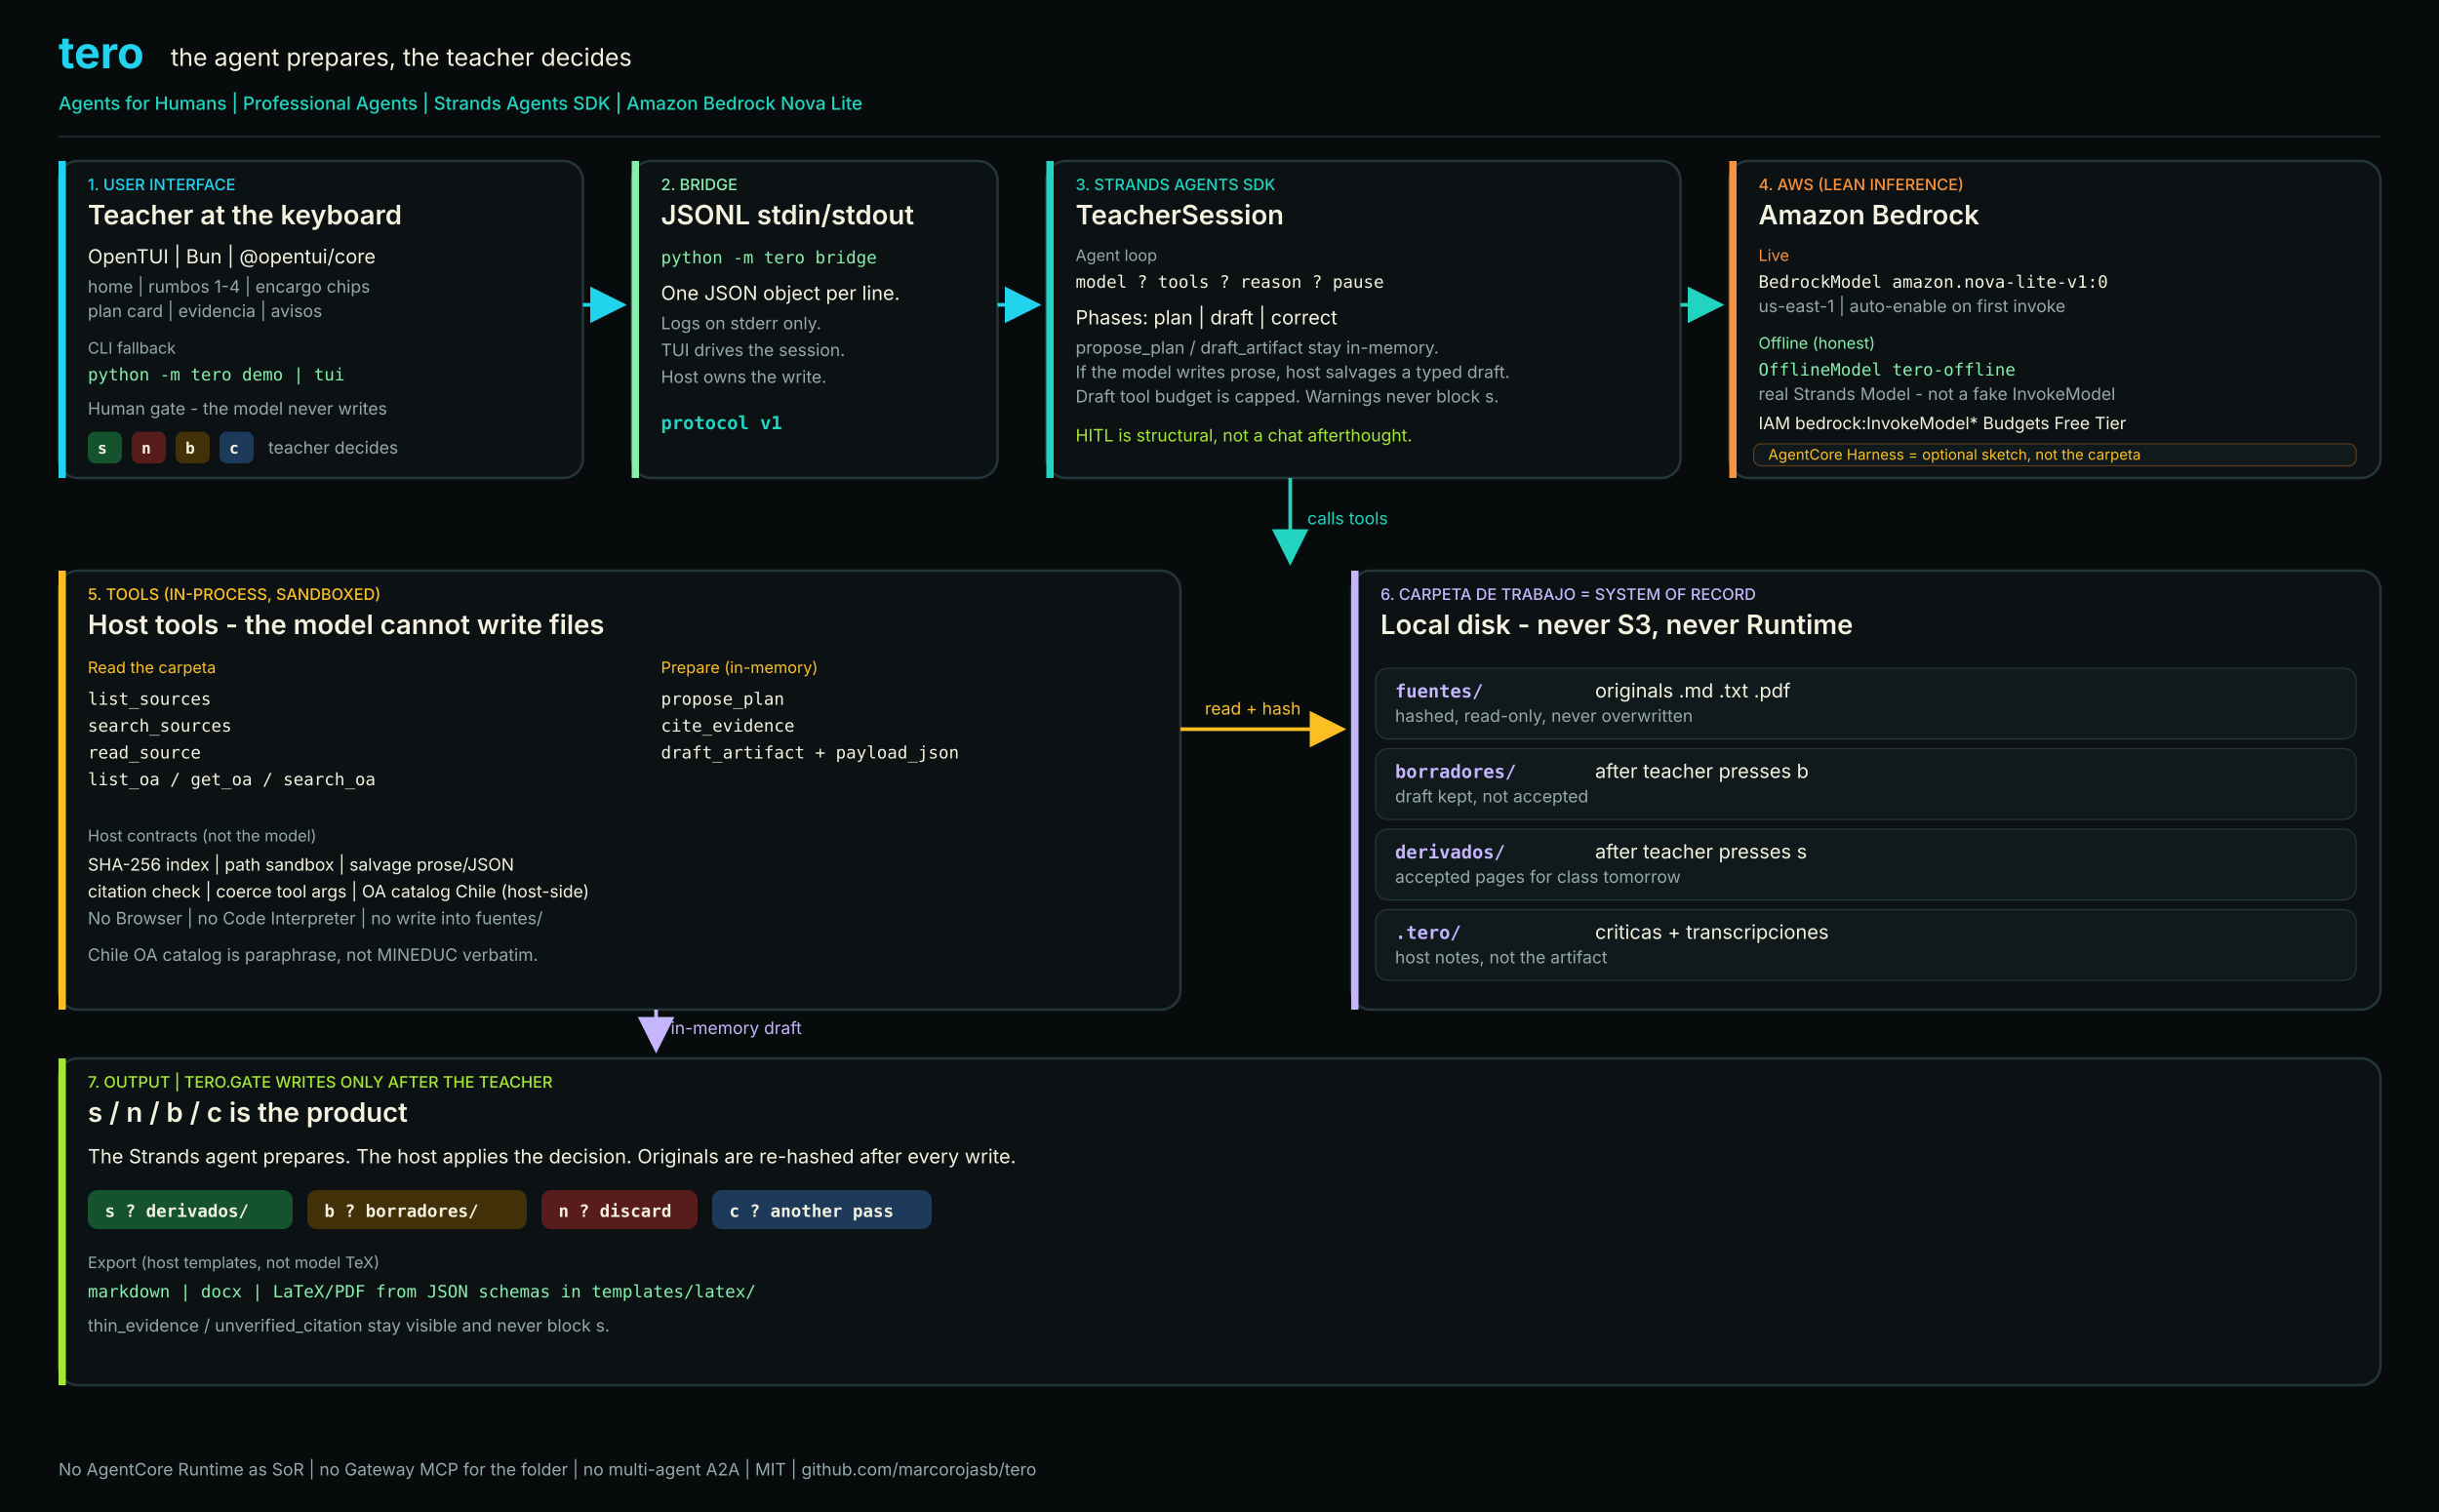
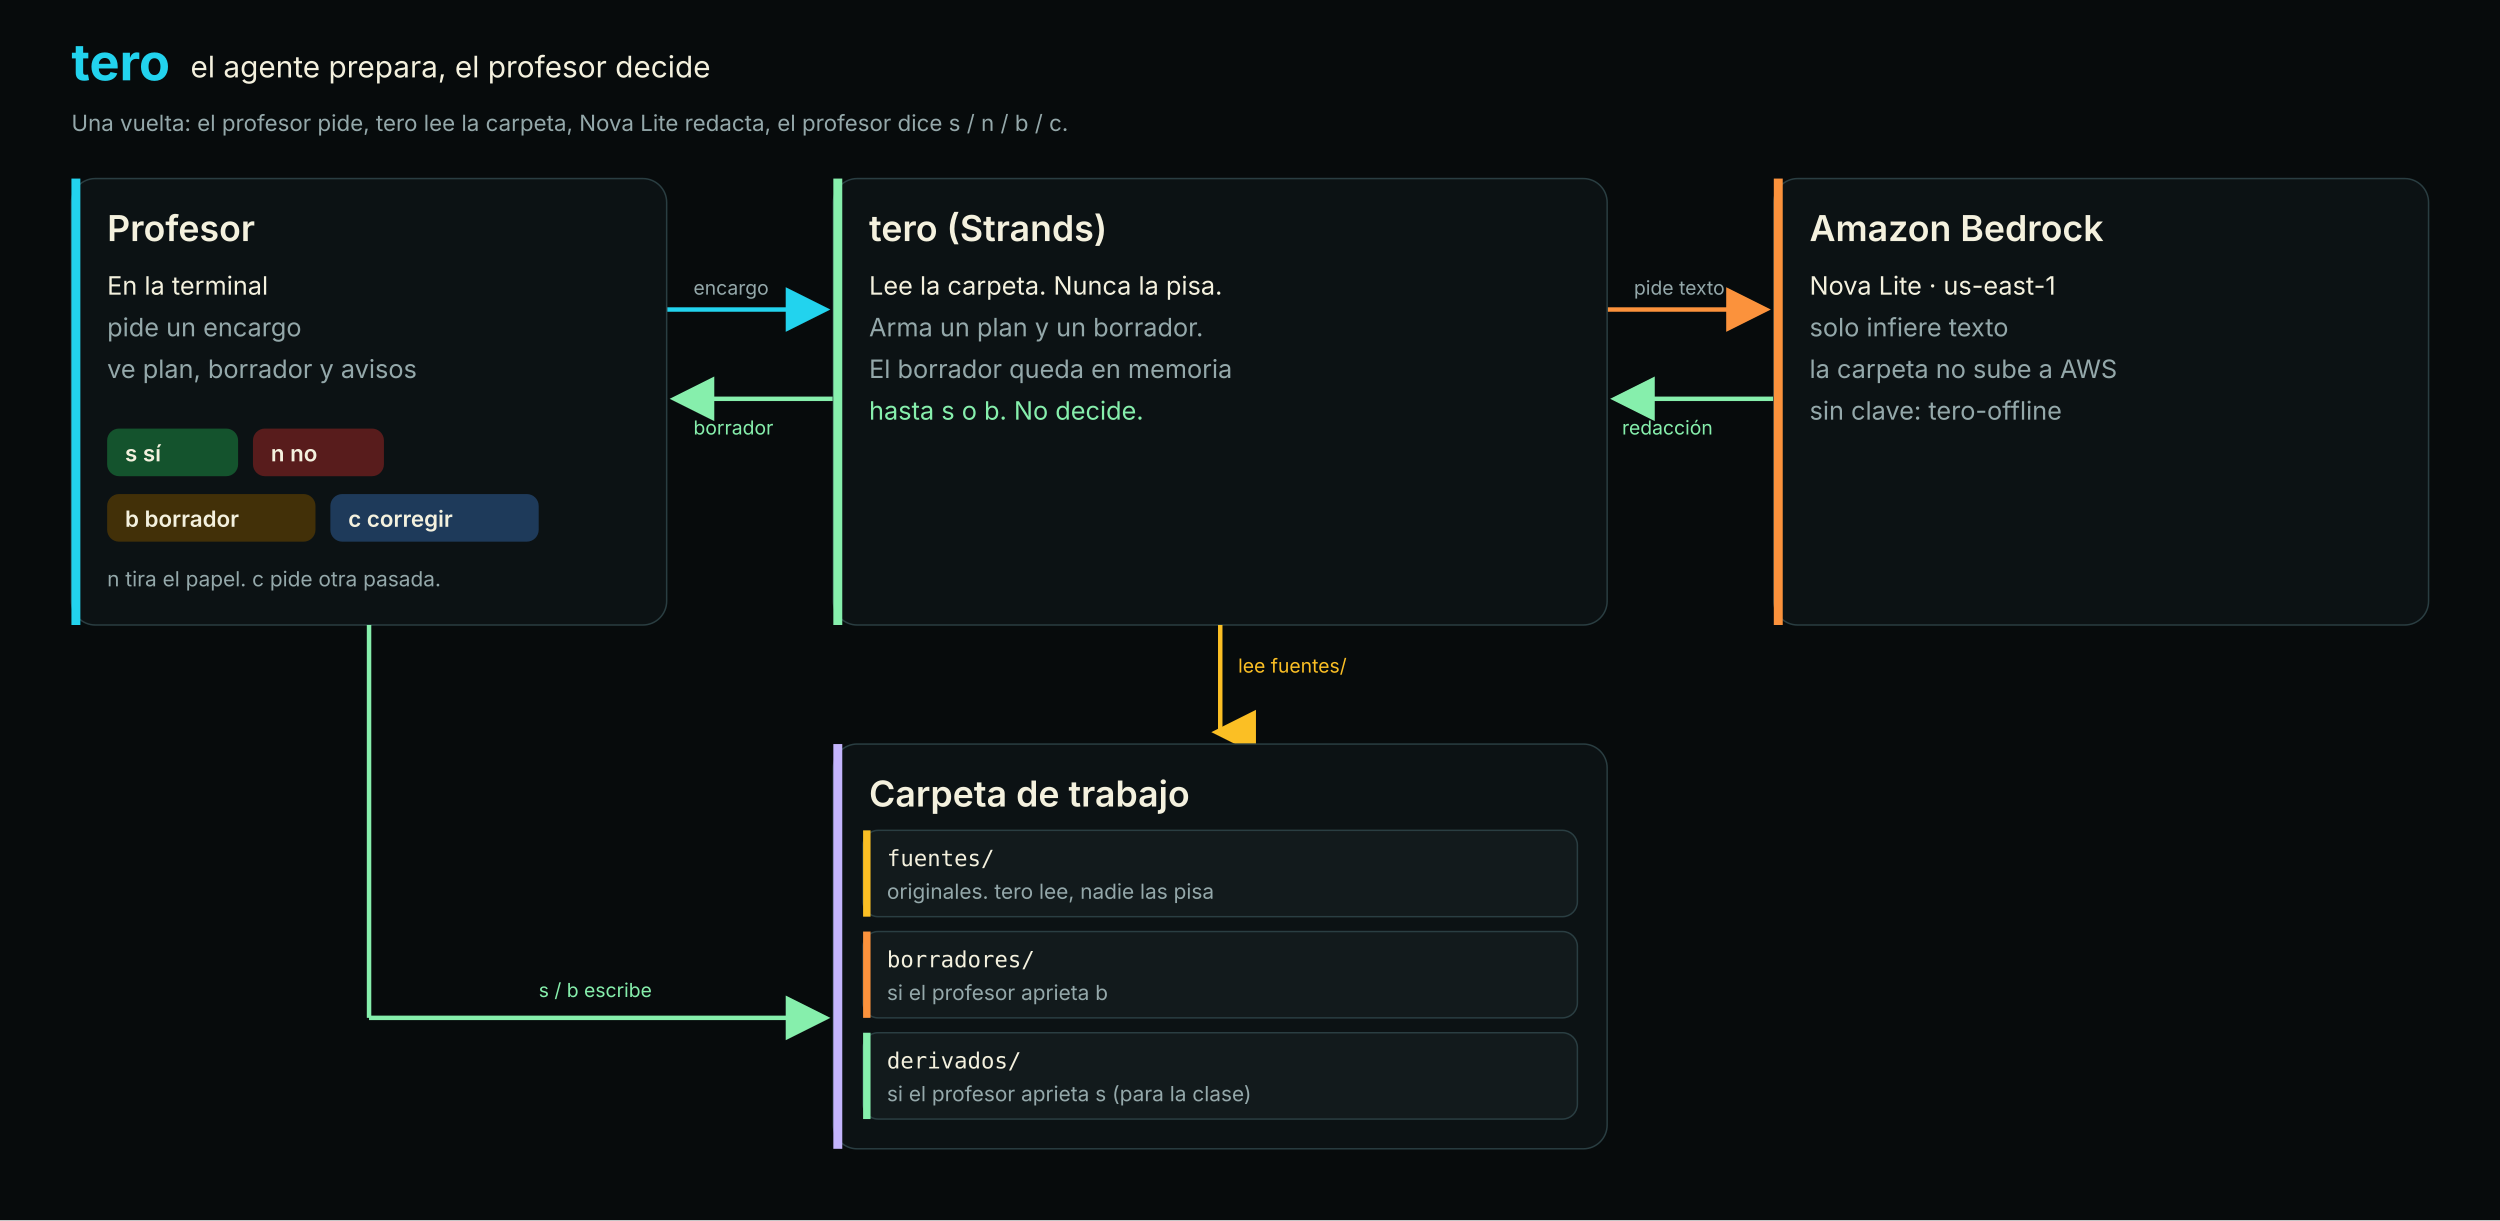
- <svg xmlns="http://www.w3.org/2000/svg" width="2000" height="1240" viewBox="0 0 2000 1240" role="img" aria-labelledby="title desc">
+ <svg xmlns="http://www.w3.org/2000/svg" width="1680" height="820" viewBox="0 0 1680 820" role="img" aria-label="tero architecture">
+   <rect width="1680" height="820" fill="#070B0C" />
+   <text x="48" y="54" fill="#22D3EE" font-family="Inter, sans-serif" font-size="34" font-weight="700">tero</text>
+   <text x="128" y="52" fill="#F4F1DE" font-family="Inter, sans-serif" font-size="20">el agente prepara, el profesor decide</text>
+   <text x="48" y="88" fill="#94A8AA" font-family="Inter, sans-serif" font-size="15">Una vuelta: el profesor pide, tero lee la carpeta, Nova Lite redacta, el profesor dice s / n / b / c.</text>
  <defs>
-     <marker id="arrow-cyan" markerWidth="10" markerHeight="10" refX="8" refY="5" orient="auto">
+     <marker id="a" markerWidth="10" markerHeight="10" refX="8" refY="5" orient="auto">
      <path d="M0,0 L10,5 L0,10 Z" fill="#22D3EE" />
    </marker>
-     <marker id="arrow-aqua" markerWidth="10" markerHeight="10" refX="8" refY="5" orient="auto">
-       <path d="M0,0 L10,5 L0,10 Z" fill="#20D4BF" />
+     <marker id="b" markerWidth="10" markerHeight="10" refX="8" refY="5" orient="auto">
+       <path d="M0,0 L10,5 L0,10 Z" fill="#86EFAC" />
    </marker>
-     <marker id="arrow-amber" markerWidth="10" markerHeight="10" refX="8" refY="5" orient="auto">
-       <path d="M0,0 L10,5 L0,10 Z" fill="#FBBF24" />
+     <marker id="c" markerWidth="10" markerHeight="10" refX="8" refY="5" orient="auto">
+       <path d="M0,0 L10,5 L0,10 Z" fill="#FB923C" />
    </marker>
-     <marker id="arrow-violet" markerWidth="10" markerHeight="10" refX="8" refY="5" orient="auto">
-       <path d="M0,0 L10,5 L0,10 Z" fill="#C4B5FD" />
+     <marker id="d" markerWidth="10" markerHeight="10" refX="5" refY="8" orient="auto">
+       <path d="M0,0 L5,10 L10,0 Z" fill="#FBBF24" />
    </marker>
  </defs>
-   <rect width="2000" height="1240" fill="#070B0C" />
-   <text x="48" y="56" fill="#22D3EE" font-family="Inter, ui-sans-serif, system-ui, sans-serif" font-size="36" font-weight="700">tero</text>
-   <text x="140" y="54" fill="#F4F1DE" font-family="Inter, ui-sans-serif, system-ui, sans-serif" font-size="20">the agent prepares, the teacher decides</text>
-   <text x="48" y="90" fill="#20D4BF" font-family="Inter, ui-sans-serif, system-ui, sans-serif" font-size="15" font-weight="500">Agents for Humans   |   Professional Agents   |   Strands Agents SDK   |   Amazon Bedrock Nova Lite</text>
-   <line x1="48" y1="112" x2="1952" y2="112" stroke="#24363A" stroke-width="1" />
-   <g>
-     <rect x="48" y="132" width="430" height="260" rx="16" fill="#0C1214" stroke="#24363A" stroke-width="2" />
-     <rect x="48" y="132" width="6" height="260" fill="#22D3EE" />
-     <text x="72" y="156" fill="#22D3EE" font-family="Inter, sans-serif" font-size="13" font-weight="500">1. USER INTERFACE</text>
-     <text x="72" y="184" fill="#F4F1DE" font-family="Inter, sans-serif" font-size="22" font-weight="600">Teacher at the keyboard</text>
-     <text x="72" y="216" fill="#F4F1DE" font-family="Inter, sans-serif" font-size="16">OpenTUI   |   Bun   |   @opentui/core</text>
-     <text x="72" y="240" fill="#94A8AA" font-family="Inter, sans-serif" font-size="14">home  |  rumbos 1-4  |  encargo chips</text>
-     <text x="72" y="260" fill="#94A8AA" font-family="Inter, sans-serif" font-size="14">plan card  |  evidencia  |  avisos</text>
-     <text x="72" y="290" fill="#94A8AA" font-family="Inter, sans-serif" font-size="13">CLI fallback</text>
-     <text x="72" y="312" fill="#86EFAC" font-family="ui-monospace, JetBrains Mono, monospace" font-size="14">python -m tero demo | tui</text>
-     <text x="72" y="340" fill="#94A8AA" font-family="Inter, sans-serif" font-size="14">Human gate  -  the model never writes</text>
-     <rect x="72" y="354" width="28" height="26" rx="6" fill="#14532D" />
-     <text x="80" y="372" fill="#F4F1DE" font-family="ui-monospace, monospace" font-size="13" font-weight="700">s</text>
-     <rect x="108" y="354" width="28" height="26" rx="6" fill="#581C1C" />
-     <text x="116" y="372" fill="#F4F1DE" font-family="ui-monospace, monospace" font-size="13" font-weight="700">n</text>
-     <rect x="144" y="354" width="28" height="26" rx="6" fill="#423008" />
-     <text x="152" y="372" fill="#F4F1DE" font-family="ui-monospace, monospace" font-size="13" font-weight="700">b</text>
-     <rect x="180" y="354" width="28" height="26" rx="6" fill="#1E3A5A" />
-     <text x="188" y="372" fill="#F4F1DE" font-family="ui-monospace, monospace" font-size="13" font-weight="700">c</text>
-     <text x="220" y="372" fill="#94A8AA" font-family="Inter, sans-serif" font-size="14">teacher decides</text>
-   </g>
-   <line x1="478" y1="250" x2="508" y2="250" stroke="#22D3EE" stroke-width="3" marker-end="url(#arrow-cyan)" />
-   <g>
-     <rect x="518" y="132" width="300" height="260" rx="16" fill="#0C1214" stroke="#24363A" stroke-width="2" />
-     <rect x="518" y="132" width="6" height="260" fill="#86EFAC" />
-     <text x="542" y="156" fill="#86EFAC" font-family="Inter, sans-serif" font-size="13" font-weight="500">2. BRIDGE</text>
-     <text x="542" y="184" fill="#F4F1DE" font-family="Inter, sans-serif" font-size="22" font-weight="600">JSONL stdin/stdout</text>
-     <text x="542" y="216" fill="#86EFAC" font-family="ui-monospace, monospace" font-size="14">python -m tero bridge</text>
-     <text x="542" y="246" fill="#F4F1DE" font-family="Inter, sans-serif" font-size="16">One JSON object per line.</text>
-     <text x="542" y="270" fill="#94A8AA" font-family="Inter, sans-serif" font-size="14">Logs on stderr only.</text>
-     <text x="542" y="292" fill="#94A8AA" font-family="Inter, sans-serif" font-size="14">TUI drives the session.</text>
-     <text x="542" y="314" fill="#94A8AA" font-family="Inter, sans-serif" font-size="14">Host owns the write.</text>
-     <text x="542" y="352" fill="#20D4BF" font-family="ui-monospace, monospace" font-size="15" font-weight="700">protocol v1</text>
-   </g>
-   <line x1="818" y1="250" x2="848" y2="250" stroke="#22D3EE" stroke-width="3" marker-end="url(#arrow-cyan)" />
-   <g>
-     <rect x="858" y="132" width="520" height="260" rx="16" fill="#0C1214" stroke="#24363A" stroke-width="2" />
-     <rect x="858" y="132" width="6" height="260" fill="#20D4BF" />
-     <text x="882" y="156" fill="#20D4BF" font-family="Inter, sans-serif" font-size="13" font-weight="500">3. STRANDS AGENTS SDK</text>
-     <text x="882" y="184" fill="#F4F1DE" font-family="Inter, sans-serif" font-size="22" font-weight="600">TeacherSession</text>
-     <text x="882" y="214" fill="#94A8AA" font-family="Inter, sans-serif" font-size="13">Agent loop</text>
-     <text x="882" y="236" fill="#F4F1DE" font-family="ui-monospace, monospace" font-size="14">model  ?  tools  ?  reason  ?  pause</text>
-     <text x="882" y="266" fill="#F4F1DE" font-family="Inter, sans-serif" font-size="16">Phases: plan  |  draft  |  correct</text>
-     <text x="882" y="290" fill="#94A8AA" font-family="Inter, sans-serif" font-size="14">propose_plan / draft_artifact stay in-memory.</text>
-     <text x="882" y="310" fill="#94A8AA" font-family="Inter, sans-serif" font-size="14">If the model writes prose, host salvages a typed draft.</text>
-     <text x="882" y="330" fill="#94A8AA" font-family="Inter, sans-serif" font-size="14">Draft tool budget is capped. Warnings never block s.</text>
-     <text x="882" y="362" fill="#A3E635" font-family="Inter, sans-serif" font-size="14">HITL is structural, not a chat afterthought.</text>
-   </g>
-   <line x1="1378" y1="250" x2="1408" y2="250" stroke="#20D4BF" stroke-width="3" marker-end="url(#arrow-aqua)" />
-   <g>
-     <rect x="1418" y="132" width="534" height="260" rx="16" fill="#0C1214" stroke="#24363A" stroke-width="2" />
-     <rect x="1418" y="132" width="6" height="260" fill="#FB923C" />
-     <text x="1442" y="156" fill="#FB923C" font-family="Inter, sans-serif" font-size="13" font-weight="500">4. AWS (LEAN INFERENCE)</text>
-     <text x="1442" y="184" fill="#F4F1DE" font-family="Inter, sans-serif" font-size="22" font-weight="600">Amazon Bedrock</text>
-     <text x="1442" y="214" fill="#FB923C" font-family="Inter, sans-serif" font-size="13">Live</text>
-     <text x="1442" y="236" fill="#F4F1DE" font-family="ui-monospace, monospace" font-size="14">BedrockModel  amazon.nova-lite-v1:0</text>
-     <text x="1442" y="256" fill="#94A8AA" font-family="Inter, sans-serif" font-size="14">us-east-1   |   auto-enable on first invoke</text>
-     <text x="1442" y="286" fill="#86EFAC" font-family="Inter, sans-serif" font-size="13">Offline (honest)</text>
-     <text x="1442" y="308" fill="#86EFAC" font-family="ui-monospace, monospace" font-size="14">OfflineModel  tero-offline</text>
-     <text x="1442" y="328" fill="#94A8AA" font-family="Inter, sans-serif" font-size="14">real Strands Model  -  not a fake InvokeModel</text>
-     <text x="1442" y="352" fill="#F4F1DE" font-family="Inter, sans-serif" font-size="14">IAM  bedrock:InvokeModel*     Budgets  Free Tier</text>
-     <rect x="1438" y="364" width="494" height="18" rx="6" fill="#101A1C" stroke="#5A3C1E" />
-     <text x="1450" y="377" fill="#FBBF24" font-family="Inter, sans-serif" font-size="12">AgentCore Harness = optional sketch, not the carpeta</text>
-   </g>
-   <line x1="1058" y1="392" x2="1058" y2="458" stroke="#20D4BF" stroke-width="3" marker-end="url(#arrow-aqua)" />
-   <text x="1072" y="430" fill="#20D4BF" font-family="Inter, sans-serif" font-size="14">calls tools</text>
-   <g>
-     <rect x="48" y="468" width="920" height="360" rx="16" fill="#0C1214" stroke="#24363A" stroke-width="2" />
-     <rect x="48" y="468" width="6" height="360" fill="#FBBF24" />
-     <text x="72" y="492" fill="#FBBF24" font-family="Inter, sans-serif" font-size="13" font-weight="500">5. TOOLS (IN-PROCESS, SANDBOXED)</text>
-     <text x="72" y="520" fill="#F4F1DE" font-family="Inter, sans-serif" font-size="22" font-weight="600">Host tools  -  the model cannot write files</text>
-     <text x="72" y="552" fill="#FBBF24" font-family="Inter, sans-serif" font-size="13">Read the carpeta</text>
-     <text x="542" y="552" fill="#FBBF24" font-family="Inter, sans-serif" font-size="13">Prepare (in-memory)</text>
-     <text x="72" y="578" fill="#F4F1DE" font-family="ui-monospace, monospace" font-size="14">list_sources</text>
-     <text x="72" y="600" fill="#F4F1DE" font-family="ui-monospace, monospace" font-size="14">search_sources</text>
-     <text x="72" y="622" fill="#F4F1DE" font-family="ui-monospace, monospace" font-size="14">read_source</text>
-     <text x="72" y="644" fill="#F4F1DE" font-family="ui-monospace, monospace" font-size="14">list_oa  /  get_oa  /  search_oa</text>
-     <text x="542" y="578" fill="#F4F1DE" font-family="ui-monospace, monospace" font-size="14">propose_plan</text>
-     <text x="542" y="600" fill="#F4F1DE" font-family="ui-monospace, monospace" font-size="14">cite_evidence</text>
-     <text x="542" y="622" fill="#F4F1DE" font-family="ui-monospace, monospace" font-size="14">draft_artifact + payload_json</text>
-     <text x="72" y="690" fill="#94A8AA" font-family="Inter, sans-serif" font-size="13">Host contracts (not the model)</text>
-     <text x="72" y="714" fill="#F4F1DE" font-family="Inter, sans-serif" font-size="14">SHA-256 index   |   path sandbox   |   salvage prose/JSON</text>
-     <text x="72" y="736" fill="#F4F1DE" font-family="Inter, sans-serif" font-size="14">citation check   |   coerce tool args   |   OA catalog Chile (host-side)</text>
-     <text x="72" y="758" fill="#94A8AA" font-family="Inter, sans-serif" font-size="14">No Browser   |   no Code Interpreter   |   no write into fuentes/</text>
-     <text x="72" y="788" fill="#94A8AA" font-family="Inter, sans-serif" font-size="14">Chile OA catalog is paraphrase, not MINEDUC verbatim.</text>
-   </g>
-   <line x1="968" y1="598" x2="1098" y2="598" stroke="#FBBF24" stroke-width="3" marker-end="url(#arrow-amber)" />
-   <text x="988" y="586" fill="#FBBF24" font-family="Inter, sans-serif" font-size="14">read + hash</text>
-   <g>
-     <rect x="1108" y="468" width="844" height="360" rx="16" fill="#0C1214" stroke="#24363A" stroke-width="2" />
-     <rect x="1108" y="468" width="6" height="360" fill="#C4B5FD" />
-     <text x="1132" y="492" fill="#C4B5FD" font-family="Inter, sans-serif" font-size="13" font-weight="500">6. CARPETA DE TRABAJO = SYSTEM OF RECORD</text>
-     <text x="1132" y="520" fill="#F4F1DE" font-family="Inter, sans-serif" font-size="22" font-weight="600">Local disk  -  never S3, never Runtime</text>
-     <rect x="1128" y="548" width="804" height="58" rx="10" fill="#101A1C" stroke="#24363A" />
-     <text x="1144" y="572" fill="#C4B5FD" font-family="ui-monospace, monospace" font-size="15" font-weight="700">fuentes/</text>
-     <text x="1308" y="572" fill="#F4F1DE" font-family="Inter, sans-serif" font-size="16">originals  .md .txt .pdf</text>
-     <text x="1144" y="592" fill="#94A8AA" font-family="Inter, sans-serif" font-size="14">hashed, read-only, never overwritten</text>
-     <rect x="1128" y="614" width="804" height="58" rx="10" fill="#101A1C" stroke="#24363A" />
-     <text x="1144" y="638" fill="#C4B5FD" font-family="ui-monospace, monospace" font-size="15" font-weight="700">borradores/</text>
-     <text x="1308" y="638" fill="#F4F1DE" font-family="Inter, sans-serif" font-size="16">after teacher presses b</text>
-     <text x="1144" y="658" fill="#94A8AA" font-family="Inter, sans-serif" font-size="14">draft kept, not accepted</text>
-     <rect x="1128" y="680" width="804" height="58" rx="10" fill="#101A1C" stroke="#24363A" />
-     <text x="1144" y="704" fill="#C4B5FD" font-family="ui-monospace, monospace" font-size="15" font-weight="700">derivados/</text>
-     <text x="1308" y="704" fill="#F4F1DE" font-family="Inter, sans-serif" font-size="16">after teacher presses s</text>
-     <text x="1144" y="724" fill="#94A8AA" font-family="Inter, sans-serif" font-size="14">accepted pages for class tomorrow</text>
-     <rect x="1128" y="746" width="804" height="58" rx="10" fill="#101A1C" stroke="#24363A" />
-     <text x="1144" y="770" fill="#C4B5FD" font-family="ui-monospace, monospace" font-size="15" font-weight="700">.tero/</text>
-     <text x="1308" y="770" fill="#F4F1DE" font-family="Inter, sans-serif" font-size="16">criticas + transcripciones</text>
-     <text x="1144" y="790" fill="#94A8AA" font-family="Inter, sans-serif" font-size="14">host notes, not the artifact</text>
-   </g>
-   <line x1="538" y1="828" x2="538" y2="858" stroke="#C4B5FD" stroke-width="3" marker-end="url(#arrow-violet)" />
-   <text x="550" y="848" fill="#C4B5FD" font-family="Inter, sans-serif" font-size="14">in-memory draft</text>
-   <g>
-     <rect x="48" y="868" width="1904" height="268" rx="16" fill="#0C1214" stroke="#24363A" stroke-width="2" />
-     <rect x="48" y="868" width="6" height="268" fill="#A3E635" />
-     <text x="72" y="892" fill="#A3E635" font-family="Inter, sans-serif" font-size="13" font-weight="500">7. OUTPUT   |   TERO.GATE WRITES ONLY AFTER THE TEACHER</text>
-     <text x="72" y="920" fill="#F4F1DE" font-family="Inter, sans-serif" font-size="22" font-weight="600">s / n / b / c is the product</text>
-     <text x="72" y="954" fill="#F4F1DE" font-family="Inter, sans-serif" font-size="16">The Strands agent prepares. The host applies the decision. Originals are re-hashed after every write.</text>
-     <rect x="72" y="976" width="168" height="32" rx="8" fill="#14532D" />
-     <text x="86" y="998" fill="#F4F1DE" font-family="ui-monospace, monospace" font-size="14" font-weight="700">s  ?  derivados/</text>
-     <rect x="252" y="976" width="180" height="32" rx="8" fill="#423008" />
-     <text x="266" y="998" fill="#F4F1DE" font-family="ui-monospace, monospace" font-size="14" font-weight="700">b  ?  borradores/</text>
-     <rect x="444" y="976" width="128" height="32" rx="8" fill="#581C1C" />
-     <text x="458" y="998" fill="#F4F1DE" font-family="ui-monospace, monospace" font-size="14" font-weight="700">n  ?  discard</text>
-     <rect x="584" y="976" width="180" height="32" rx="8" fill="#1E3A5A" />
-     <text x="598" y="998" fill="#F4F1DE" font-family="ui-monospace, monospace" font-size="14" font-weight="700">c  ?  another pass</text>
-     <text x="72" y="1040" fill="#94A8AA" font-family="Inter, sans-serif" font-size="13">Export (host templates, not model TeX)</text>
-     <text x="72" y="1064" fill="#86EFAC" font-family="ui-monospace, monospace" font-size="14">markdown    |    docx    |    LaTeX/PDF from JSON schemas in templates/latex/</text>
-     <text x="72" y="1092" fill="#94A8AA" font-family="Inter, sans-serif" font-size="14">thin_evidence / unverified_citation stay visible and never block s.</text>
-   </g>
-   <text x="48" y="1210" fill="#94A8AA" font-family="Inter, sans-serif" font-size="14">No AgentCore Runtime as SoR   |   no Gateway MCP for the folder   |   no multi-agent A2A   |   MIT   |   github.com/marcorojasb/tero</text>
+   <line x1="448" y1="208" x2="552" y2="208" stroke="#22D3EE" stroke-width="3" marker-end="url(#a)" />
+   <text x="466" y="198" fill="#94A8AA" font-family="Inter, sans-serif" font-size="13">encargo</text>
+   <line x1="560" y1="268" x2="456" y2="268" stroke="#86EFAC" stroke-width="3" marker-end="url(#b)" />
+   <text x="466" y="292" fill="#86EFAC" font-family="Inter, sans-serif" font-size="13">borrador</text>
+   <line x1="1080" y1="208" x2="1184" y2="208" stroke="#FB923C" stroke-width="3" marker-end="url(#c)" />
+   <text x="1098" y="198" fill="#94A8AA" font-family="Inter, sans-serif" font-size="13">pide texto</text>
+   <line x1="1192" y1="268" x2="1088" y2="268" stroke="#86EFAC" stroke-width="3" marker-end="url(#b)" />
+   <text x="1090" y="292" fill="#86EFAC" font-family="Inter, sans-serif" font-size="13">redacción</text>
+   <rect x="48" y="120" width="400" height="300" rx="16" fill="#0C1214" stroke="#2A3E42" />
+   <rect x="48" y="120" width="6" height="300" fill="#22D3EE" />
+   <text x="72" y="162" fill="#F4F1DE" font-family="Inter, sans-serif" font-size="24" font-weight="600">Profesor</text>
+   <text x="72" y="198" fill="#F4F1DE" font-family="Inter, sans-serif" font-size="17">En la terminal</text>
+   <text x="72" y="226" fill="#94A8AA" font-family="Inter, sans-serif" font-size="17">pide un encargo</text>
+   <text x="72" y="254" fill="#94A8AA" font-family="Inter, sans-serif" font-size="17">ve plan, borrador y avisos</text>
+   <rect x="72" y="288" width="88" height="32" rx="8" fill="#14532D" />
+   <text x="84" y="310" fill="#F4F1DE" font-family="Inter, sans-serif" font-size="15" font-weight="600">s  sí</text>
+   <rect x="170" y="288" width="88" height="32" rx="8" fill="#581C1C" />
+   <text x="182" y="310" fill="#F4F1DE" font-family="Inter, sans-serif" font-size="15" font-weight="600">n  no</text>
+   <rect x="72" y="332" width="140" height="32" rx="8" fill="#423008" />
+   <text x="84" y="354" fill="#F4F1DE" font-family="Inter, sans-serif" font-size="15" font-weight="600">b  borrador</text>
+   <rect x="222" y="332" width="140" height="32" rx="8" fill="#1E3A5A" />
+   <text x="234" y="354" fill="#F4F1DE" font-family="Inter, sans-serif" font-size="15" font-weight="600">c  corregir</text>
+   <text x="72" y="394" fill="#94A8AA" font-family="Inter, sans-serif" font-size="14">n tira el papel. c pide otra pasada.</text>
+   <rect x="560" y="120" width="520" height="300" rx="16" fill="#0C1214" stroke="#2A3E42" />
+   <rect x="560" y="120" width="6" height="300" fill="#86EFAC" />
+   <text x="584" y="162" fill="#F4F1DE" font-family="Inter, sans-serif" font-size="24" font-weight="600">tero  (Strands)</text>
+   <text x="584" y="198" fill="#F4F1DE" font-family="Inter, sans-serif" font-size="17">Lee la carpeta. Nunca la pisa.</text>
+   <text x="584" y="226" fill="#94A8AA" font-family="Inter, sans-serif" font-size="17">Arma un plan y un borrador.</text>
+   <text x="584" y="254" fill="#94A8AA" font-family="Inter, sans-serif" font-size="17">El borrador queda en memoria</text>
+   <text x="584" y="282" fill="#86EFAC" font-family="Inter, sans-serif" font-size="17">hasta s o b. No decide.</text>
+   <rect x="1192" y="120" width="440" height="300" rx="16" fill="#0C1214" stroke="#2A3E42" />
+   <rect x="1192" y="120" width="6" height="300" fill="#FB923C" />
+   <text x="1216" y="162" fill="#F4F1DE" font-family="Inter, sans-serif" font-size="24" font-weight="600">Amazon Bedrock</text>
+   <text x="1216" y="198" fill="#F4F1DE" font-family="Inter, sans-serif" font-size="17">Nova Lite · us-east-1</text>
+   <text x="1216" y="226" fill="#94A8AA" font-family="Inter, sans-serif" font-size="17">solo infiere texto</text>
+   <text x="1216" y="254" fill="#94A8AA" font-family="Inter, sans-serif" font-size="17">la carpeta no sube a AWS</text>
+   <text x="1216" y="282" fill="#94A8AA" font-family="Inter, sans-serif" font-size="17">sin clave: tero-offline</text>
+   <line x1="820" y1="420" x2="820" y2="492" stroke="#FBBF24" stroke-width="3" marker-end="url(#d)" />
+   <text x="832" y="452" fill="#FBBF24" font-family="Inter, sans-serif" font-size="13">lee fuentes/</text>
+   <line x1="248" y1="420" x2="248" y2="684" stroke="#86EFAC" stroke-width="3" />
+   <line x1="248" y1="684" x2="552" y2="684" stroke="#86EFAC" stroke-width="3" marker-end="url(#b)" />
+   <text x="362" y="670" fill="#86EFAC" font-family="Inter, sans-serif" font-size="13">s / b escribe</text>
+   <rect x="560" y="500" width="520" height="272" rx="16" fill="#0C1214" stroke="#2A3E42" />
+   <rect x="560" y="500" width="6" height="272" fill="#C4B5FD" />
+   <text x="584" y="542" fill="#F4F1DE" font-family="Inter, sans-serif" font-size="24" font-weight="600">Carpeta de trabajo</text>
+   <rect x="580" y="558" width="480" height="58" rx="10" fill="#121A1C" stroke="#2A3E42" />
+   <rect x="580" y="558" width="5" height="58" fill="#FBBF24" />
+   <text x="596" y="582" fill="#F4F1DE" font-family="ui-monospace, monospace" font-size="15">fuentes/</text>
+   <text x="596" y="604" fill="#94A8AA" font-family="Inter, sans-serif" font-size="14">originales. tero lee, nadie las pisa</text>
+   <rect x="580" y="626" width="480" height="58" rx="10" fill="#121A1C" stroke="#2A3E42" />
+   <rect x="580" y="626" width="5" height="58" fill="#FB923C" />
+   <text x="596" y="650" fill="#F4F1DE" font-family="ui-monospace, monospace" font-size="15">borradores/</text>
+   <text x="596" y="672" fill="#94A8AA" font-family="Inter, sans-serif" font-size="14">si el profesor aprieta b</text>
+   <rect x="580" y="694" width="480" height="58" rx="10" fill="#121A1C" stroke="#2A3E42" />
+   <rect x="580" y="694" width="5" height="58" fill="#86EFAC" />
+   <text x="596" y="718" fill="#F4F1DE" font-family="ui-monospace, monospace" font-size="15">derivados/</text>
+   <text x="596" y="740" fill="#94A8AA" font-family="Inter, sans-serif" font-size="14">si el profesor aprieta s  (para la clase)</text>
</svg>
